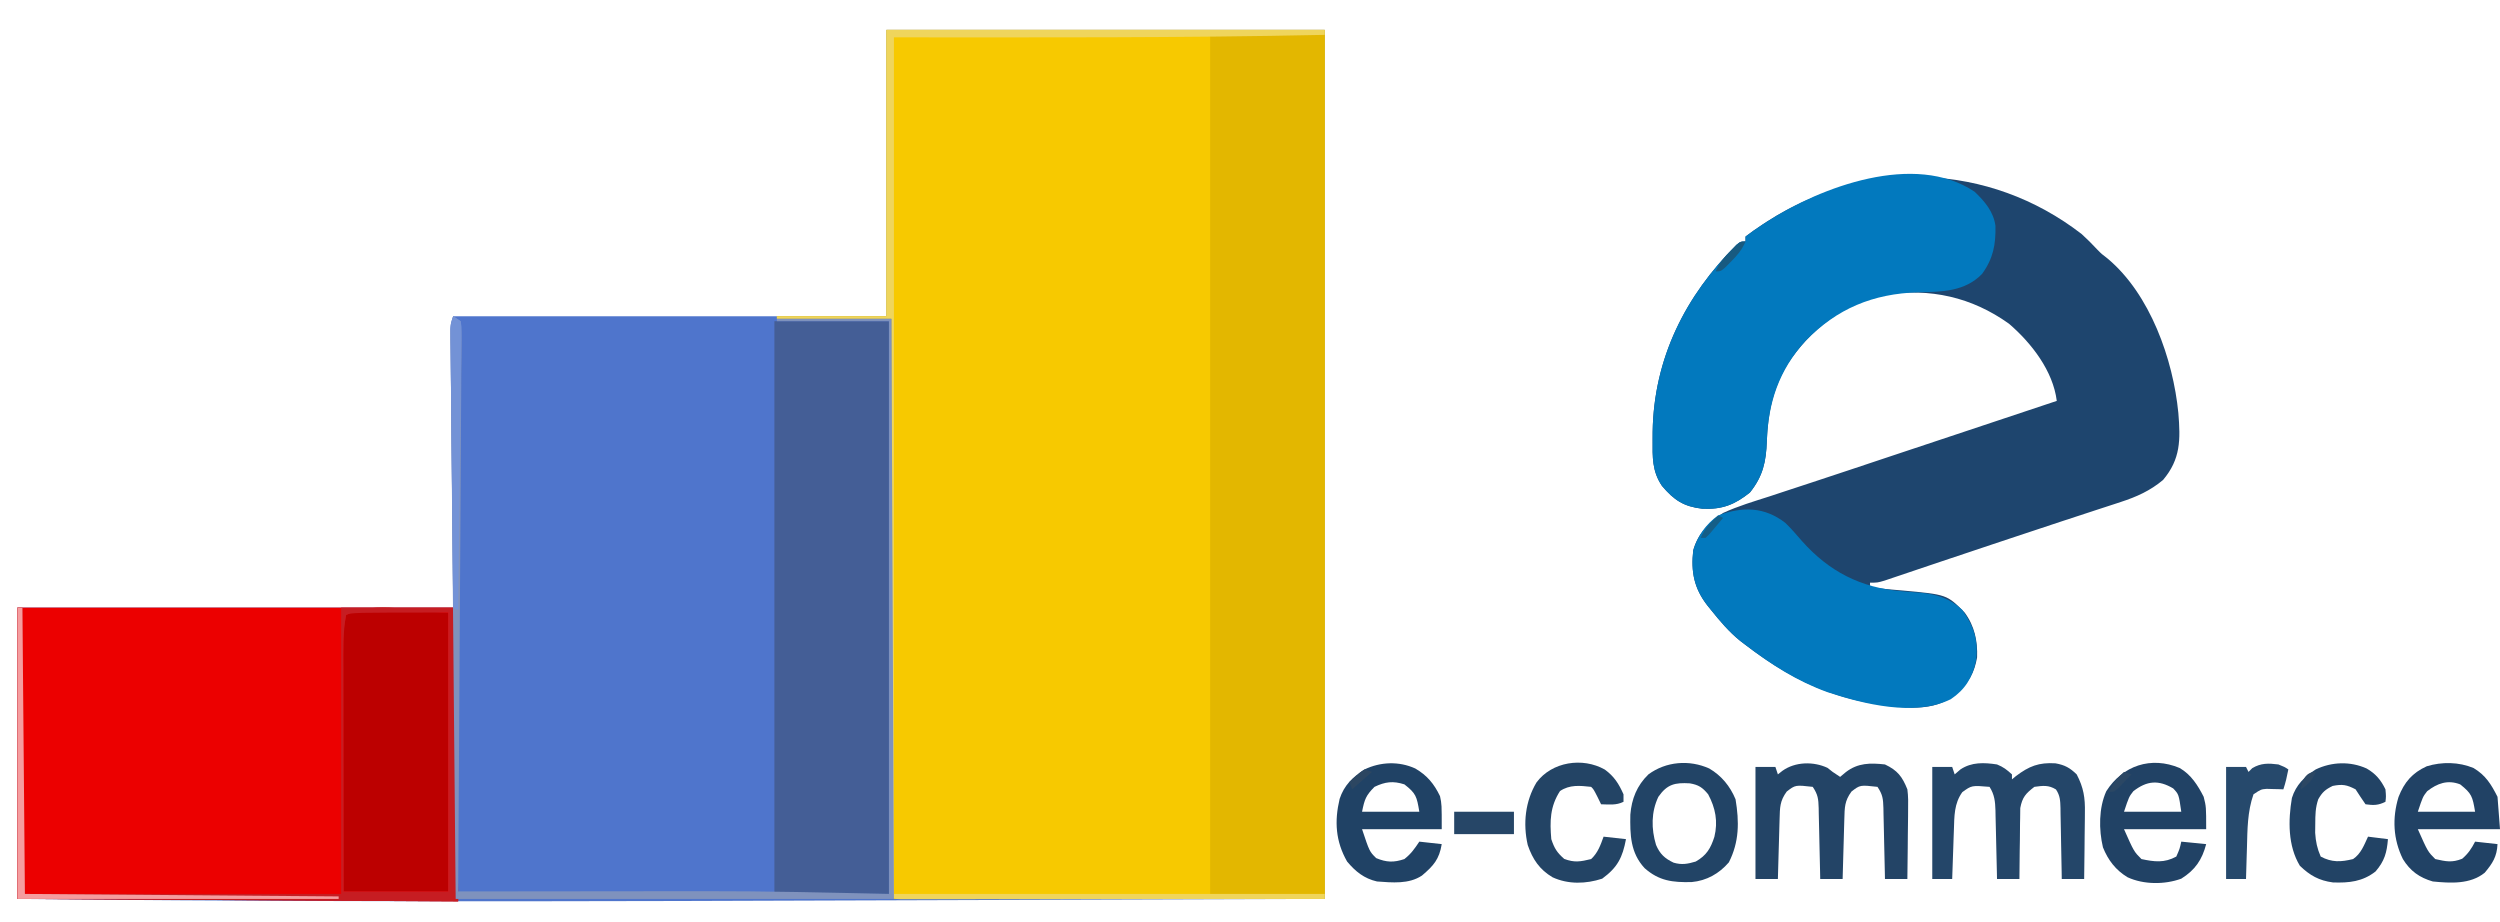
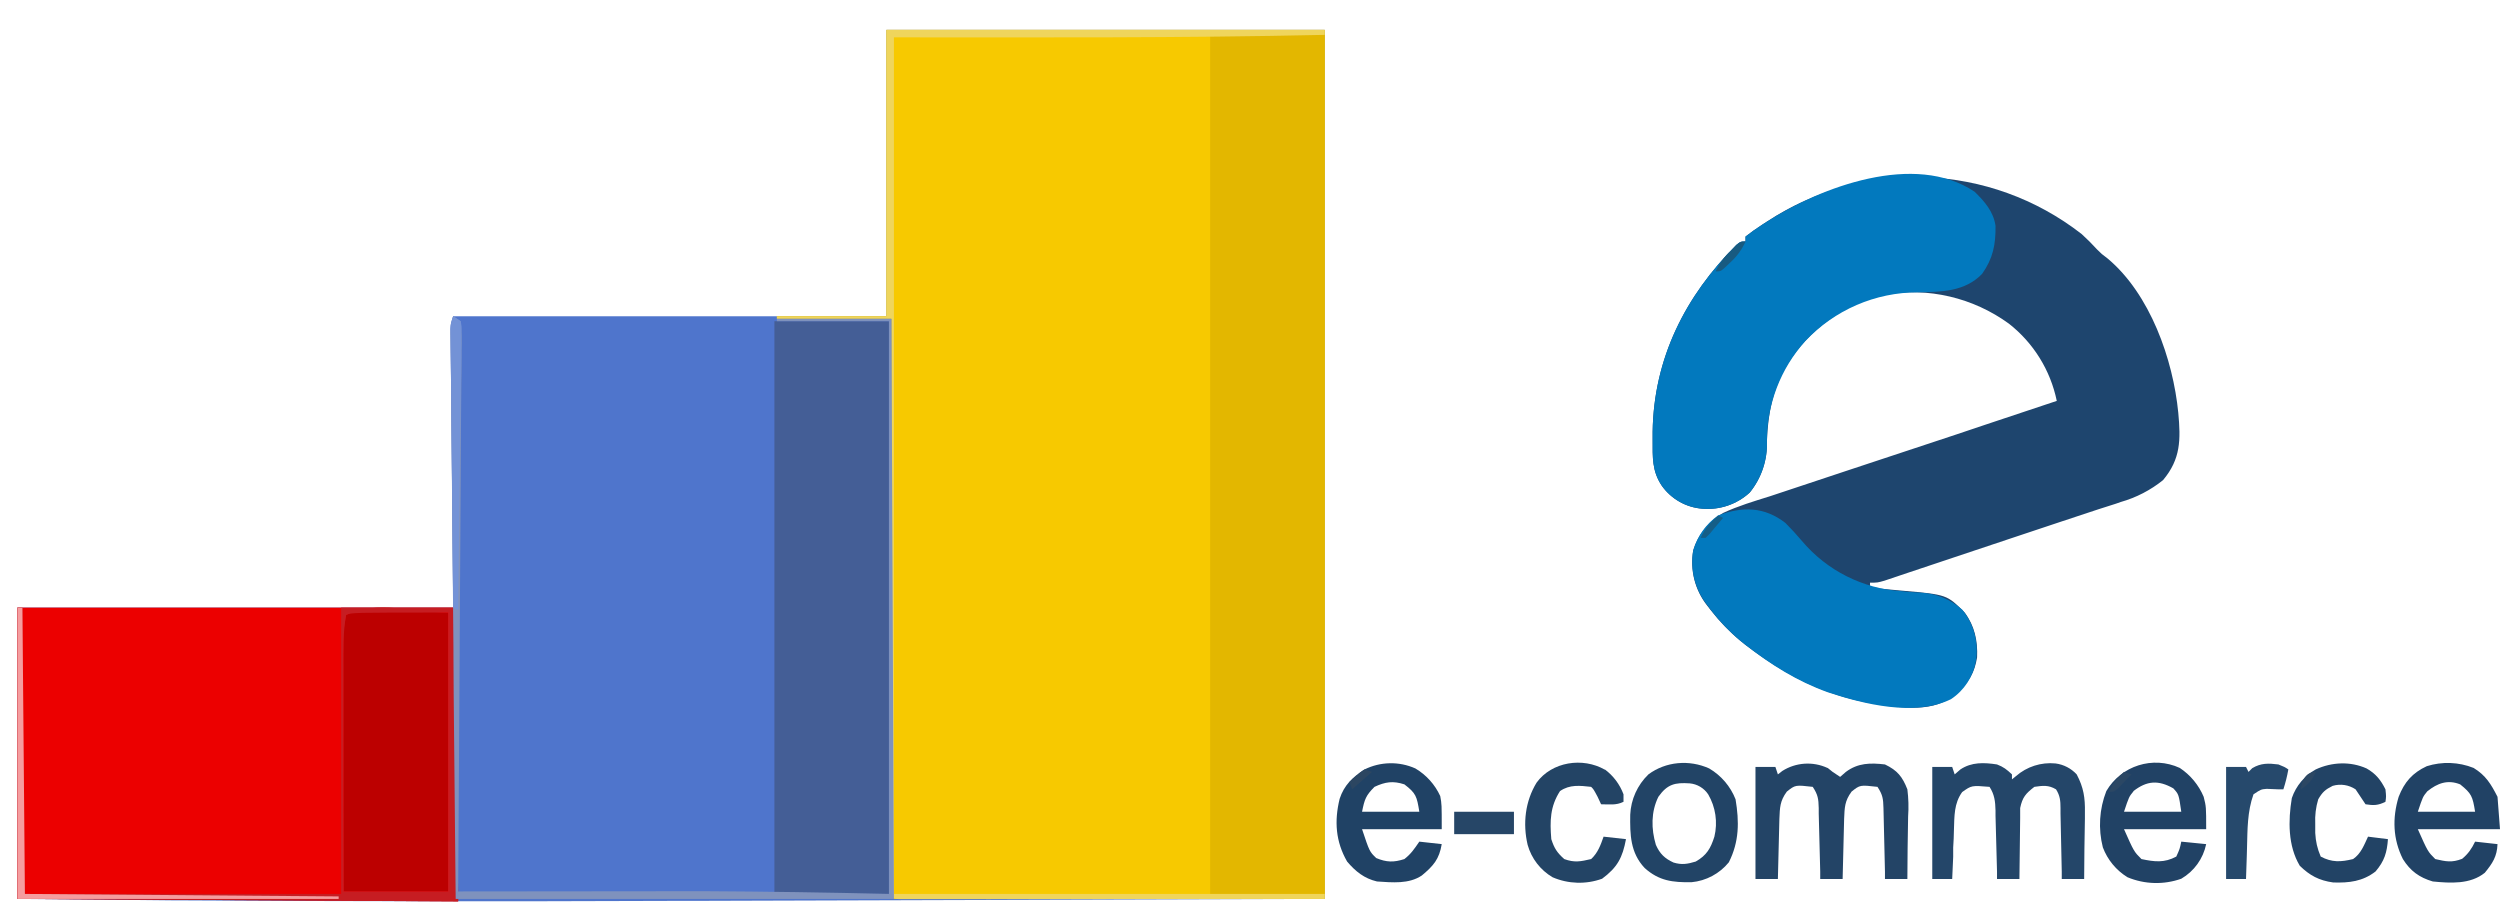
- <svg xmlns="http://www.w3.org/2000/svg" version="1.1" width="1004" height="370" viewBox="0 0 1004 370">
-   <path d="M0 0 C58.08 0 116.16 0 176 0 C176 115.17 176 230.34 176 349 C-33.922 349.72 -33.922 349.72 -78.993 349.83 C-81.761 349.837 -84.528 349.844 -87.296 349.851 C-152.657 350.013 -218.014 350.032 -283.375 349.562 C-283.823 349.559 -283.823 349.559 -286.093 349.543 C-292.237 349.499 -298.38 349.454 -304.524 349.406 C-305.283 349.401 -306.043 349.395 -306.825 349.389 C-320.884 349.28 -334.942 349.137 -349 349 C-349 310.39 -349 271.78 -349 232 C-291.25 232 -233.5 232 -174 232 C-174.562 175.188 -174.562 175.188 -174.748 157.235 C-174.816 150.012 -174.816 150.012 -174.847 146.633 C-174.869 144.268 -174.893 141.904 -174.919 139.539 C-174.958 135.961 -174.991 132.383 -175.022 128.805 C-175.035 127.748 -175.048 126.691 -175.061 125.602 C-175.068 124.64 -175.075 123.679 -175.082 122.689 C-175.086 122.27 -175.086 122.27 -175.107 120.15 C-175 118 -175 118 -174 115 C-116.58 115 -59.16 115 0 115 C0 77.05 0 39.1 0 0 Z " fill="#4F75CC" transform="translate(356,12)" />
-   <path d="M0 0 C58.08 0 116.16 0 176 0 C176 115.17 176 230.34 176 349 C118.91 349 61.82 349 3 349 C1.104 347.104 1.877 344.322 1.871 341.799 C1.874 340.899 1.877 339.999 1.88 339.072 C1.879 338.124 1.878 337.176 1.877 336.199 C1.875 332.996 1.881 329.793 1.886 326.59 C1.887 324.304 1.887 322.018 1.886 319.732 C1.886 313.505 1.892 307.278 1.899 301.051 C1.905 294.551 1.905 288.052 1.907 281.552 C1.909 270.636 1.916 259.72 1.925 248.803 C1.934 237.558 1.941 226.312 1.945 215.066 C1.945 214.373 1.946 213.681 1.946 212.967 C1.947 209.492 1.948 206.017 1.95 202.542 C1.96 173.695 1.978 144.847 2 116 C-13.18 116 -28.36 116 -44 116 C-44 115.67 -44 115.34 -44 115 C-29.48 115 -14.96 115 0 115 C0 77.05 0 39.1 0 0 Z " fill="#F7C900" transform="translate(356,12)" />
-   <path d="M0 0 C2.173 1.987 4.223 4.012 6.219 6.176 C8 8 8 8 10.391 9.82 C27.508 24.119 36.717 50.288 38.826 71.866 C39.705 82.634 39.769 90.329 32.688 98.75 C27.508 103.086 22.089 105.511 15.707 107.594 C15.016 107.822 14.325 108.05 13.614 108.284 C11.349 109.03 9.081 109.765 6.812 110.5 C5.206 111.027 3.599 111.555 1.993 112.084 C-1.344 113.181 -4.681 114.275 -8.02 115.367 C-15.009 117.655 -21.984 119.987 -28.96 122.318 C-31.183 123.061 -33.407 123.802 -35.631 124.542 C-42.466 126.817 -49.297 129.097 -56.122 131.4 C-59.2 132.438 -62.278 133.473 -65.357 134.507 C-66.816 134.999 -68.274 135.492 -69.732 135.986 C-71.738 136.667 -73.746 137.342 -75.754 138.016 C-76.892 138.4 -78.029 138.785 -79.201 139.181 C-82 140 -82 140 -85 140 C-85 140.66 -85 141.32 -85 142 C-84.705 142.025 -84.705 142.025 -83.215 142.152 C-80.497 142.387 -77.78 142.631 -75.062 142.875 C-74.136 142.954 -73.21 143.032 -72.256 143.113 C-54.102 144.769 -54.102 144.769 -47 152 C-43.045 157.326 -41.746 163.434 -42 170 C-43.091 176.084 -45.191 179.993 -50 184 C-50.382 184.338 -50.382 184.338 -52.312 186.051 C-61.137 192.451 -74.526 189.938 -84.687 188.396 C-103.9 185.107 -119.683 176.731 -135 165 C-135.688 164.481 -136.377 163.961 -137.086 163.426 C-141.617 159.755 -145.245 155.472 -148.875 150.938 C-149.113 150.643 -149.113 150.643 -150.32 149.15 C-155.671 142.271 -156.958 135.621 -156 127 C-154.169 120.347 -149.694 115.678 -144 112 C-137.973 109.219 -131.558 107.34 -125.25 105.312 C-123.408 104.704 -121.567 104.095 -119.726 103.483 C-115.968 102.237 -112.207 101.002 -108.442 99.777 C-103.473 98.158 -98.513 96.51 -93.559 94.848 C-87.669 92.873 -81.778 90.905 -75.883 88.949 C-67.382 86.128 -58.885 83.297 -50.388 80.463 C-46.64 79.213 -42.892 77.964 -39.145 76.715 C-37.746 76.249 -36.347 75.782 -34.948 75.316 C-26.632 72.544 -18.316 69.772 -10 67 C-11.503 54.939 -20.137 43.799 -29.172 36.023 C-44.224 25.254 -60.802 21.661 -79.11 24.305 C-95.298 27.688 -108.989 38.402 -118 52 C-123.976 61.868 -126.036 71.796 -126.438 83.188 C-126.745 91.456 -127.987 97.234 -133.25 103.812 C-139.394 108.7 -144.379 110.671 -152.328 110.309 C-159.809 109.445 -163.709 106.88 -168.555 101.133 C-172.559 95.223 -172.349 89.587 -172.312 82.688 C-172.308 81.614 -172.303 80.54 -172.298 79.434 C-171.867 49.984 -159.185 24.756 -138.559 4.258 C-137 3 -137 3 -135 3 C-135 2.34 -135 1.68 -135 1 C-132.825 -0.666 -130.663 -2.19 -128.375 -3.688 C-127.694 -4.134 -127.013 -4.58 -126.312 -5.04 C-86.888 -30.438 -37.233 -28.802 0 0 Z " fill="#1E456E" transform="translate(836,94)" />
-   <path d="M0 0 C58.08 0 116.16 0 176 0 C176.33 38.94 176.66 77.88 177 118 C147.795 117.835 147.795 117.835 0 117 C0 78.39 0 39.78 0 0 Z " fill="#EC0000" transform="translate(7,244)" />
-   <path d="M0 0 C15.18 0 30.36 0 46 0 C46 113.85 46 227.7 46 345 C30.82 345 15.64 345 0 345 C0 231.15 0 117.3 0 0 Z " fill="#E3B700" transform="translate(486,14)" />
-   <path d="M0 0 C15.18 0 30.36 0 46 0 C46 75.9 46 151.8 46 230 C30.82 230 15.64 230 0 230 C0 154.1 0 78.2 0 0 Z " fill="#445E96" transform="translate(311,129)" />
-   <path d="M0 0 C4.064 3.857 7.58 7.988 8.371 13.664 C8.54 21.188 7.481 26.833 3 33 C-3.955 40.174 -13.302 40.215 -22.688 40.375 C-40.792 40.971 -55.213 46.842 -68 60 C-78.553 71.726 -82.888 84.601 -83.438 100.188 C-83.745 108.456 -84.987 114.234 -90.25 120.812 C-96.394 125.7 -101.379 127.671 -109.328 127.309 C-116.809 126.445 -120.709 123.88 -125.555 118.133 C-129.559 112.223 -129.349 106.587 -129.312 99.688 C-129.308 98.614 -129.303 97.54 -129.298 96.434 C-128.867 66.984 -116.185 41.756 -95.559 21.258 C-94 20 -94 20 -92 20 C-92 19.34 -92 18.68 -92 18 C-89.825 16.334 -87.663 14.81 -85.375 13.312 C-84.694 12.866 -84.013 12.42 -83.312 11.96 C-61.692 -1.968 -24.027 -16.134 0 0 Z " fill="#0279BE" transform="translate(793,77)" />
-   <path d="M0 0 C2.384 2.311 4.529 4.793 6.688 7.312 C17.628 19.571 30.173 25.984 46.594 27.43 C47.42 27.504 48.246 27.579 49.097 27.656 C50.746 27.799 52.396 27.927 54.047 28.039 C60.626 28.604 66.127 30.31 71.023 34.895 C75.765 41.624 77.642 47.256 76.527 55.512 C75.112 62.189 72.142 66.975 66.43 70.805 C51.989 77.909 31.503 72.774 17 68 C4.697 63.598 -5.669 56.912 -16 49 C-16.688 48.481 -17.377 47.961 -18.086 47.426 C-22.617 43.755 -26.245 39.472 -29.875 34.938 C-30.352 34.348 -30.829 33.758 -31.32 33.15 C-36.663 26.282 -37.98 19.611 -37 11 C-35.298 5.364 -31.824 0.403 -27 -3 C-17.195 -6.656 -8.354 -6.478 0 0 Z " fill="#0279BE" transform="translate(717,210)" />
-   <path d="M0 0 C0 36.96 0 73.92 0 112 C-13.86 112 -27.72 112 -42 112 C-42.023 99.152 -42.041 86.303 -42.052 73.455 C-42.057 67.488 -42.064 61.521 -42.075 55.554 C-42.086 49.79 -42.092 44.026 -42.095 38.262 C-42.097 36.069 -42.1 33.876 -42.106 31.683 C-42.113 28.598 -42.114 25.513 -42.114 22.428 C-42.115 21.981 -42.115 21.981 -42.124 19.715 C-42.104 6.752 -42.104 6.752 -41 1 C-28.773 -5.114 -13.671 0 0 0 Z " fill="#BC0000" transform="translate(180,246)" />
-   <path d="M0 0 C0.34 0.268 0.34 0.268 2.062 1.625 C2.558 1.955 2.558 1.955 5.062 3.625 C5.826 2.986 6.589 2.346 7.375 1.688 C12.212 -2.024 17.175 -2.026 23.062 -1.375 C28.116 1.014 30.007 3.509 32.062 8.625 C32.442 11.456 32.414 14.234 32.355 17.086 C32.351 17.877 32.347 18.667 32.343 19.482 C32.326 21.988 32.288 24.494 32.25 27 C32.235 28.707 32.221 30.414 32.209 32.121 C32.176 36.289 32.124 40.457 32.062 44.625 C29.093 44.625 26.122 44.625 23.062 44.625 C23.053 44.118 23.053 44.118 23.002 41.552 C22.926 37.789 22.838 34.026 22.745 30.263 C22.707 28.635 22.672 27.006 22.641 25.378 C22.595 23.037 22.537 20.696 22.477 18.355 C22.465 17.627 22.453 16.899 22.442 16.149 C22.334 12.455 22.164 10.777 20.062 7.625 C13.086 6.837 13.086 6.837 9.625 9.5 C6.828 13.304 6.88 15.886 6.746 20.602 C6.725 21.287 6.705 21.972 6.683 22.678 C6.618 24.869 6.559 27.059 6.5 29.25 C6.457 30.734 6.413 32.219 6.369 33.703 C6.262 37.344 6.161 40.984 6.062 44.625 C3.092 44.625 0.122 44.625 -2.938 44.625 C-2.957 43.611 -2.977 42.596 -2.998 41.552 C-3.074 37.789 -3.162 34.026 -3.255 30.263 C-3.293 28.635 -3.328 27.006 -3.359 25.378 C-3.405 23.037 -3.463 20.696 -3.523 18.355 C-3.535 17.627 -3.547 16.899 -3.558 16.149 C-3.666 12.455 -3.836 10.777 -5.938 7.625 C-12.914 6.837 -12.914 6.837 -16.375 9.5 C-19.172 13.304 -19.12 15.886 -19.254 20.602 C-19.275 21.287 -19.295 21.972 -19.317 22.678 C-19.382 24.869 -19.441 27.059 -19.5 29.25 C-19.543 30.734 -19.587 32.219 -19.631 33.703 C-19.738 37.344 -19.839 40.984 -19.938 44.625 C-22.907 44.625 -25.878 44.625 -28.938 44.625 C-28.938 29.775 -28.938 14.925 -28.938 -0.375 C-26.297 -0.375 -23.657 -0.375 -20.938 -0.375 C-20.608 0.615 -20.277 1.605 -19.938 2.625 C-19.339 2.151 -18.741 1.676 -18.125 1.188 C-12.966 -2.498 -5.652 -2.645 0 0 Z " fill="#234466" transform="translate(733.9375,308.375)" />
-   <path d="M0 0 C58.08 0 116.16 0 176 0 C176 0.66 176 1.32 176 2 C118.346 3.253 60.668 3 3 3 C3 116.52 3 230.04 3 347 C60.09 347 117.18 347 176 347 C176 347.66 176 348.32 176 349 C153.461 349.023 130.922 349.041 108.383 349.052 C97.918 349.057 87.454 349.064 76.989 349.075 C67.872 349.085 58.754 349.092 49.637 349.094 C44.806 349.095 39.975 349.098 35.145 349.106 C30.603 349.112 26.062 349.115 21.521 349.113 C19.849 349.113 18.177 349.115 16.505 349.119 C14.233 349.124 11.96 349.123 9.688 349.12 C8.413 349.121 7.138 349.122 5.825 349.123 C3 349 3 349 2 348 C1.902 345.016 1.87 342.056 1.88 339.072 C1.879 338.124 1.878 337.176 1.877 336.199 C1.875 332.996 1.881 329.793 1.886 326.59 C1.887 324.304 1.887 322.018 1.886 319.732 C1.886 313.505 1.892 307.278 1.899 301.051 C1.905 294.551 1.905 288.052 1.907 281.552 C1.909 270.636 1.916 259.72 1.925 248.803 C1.934 237.558 1.941 226.312 1.945 215.066 C1.945 214.373 1.946 213.681 1.946 212.967 C1.947 209.492 1.948 206.017 1.95 202.542 C1.96 173.695 1.978 144.847 2 116 C-13.18 116 -28.36 116 -44 116 C-44 115.67 -44 115.34 -44 115 C-29.48 115 -14.96 115 0 115 C0 77.05 0 39.1 0 0 Z " fill="#EFD55C" transform="translate(356,12)" />
-   <path d="M0 0 C2.588 1.059 3.902 2.072 6 4 C6 4.66 6 5.32 6 6 C6.522 5.567 7.044 5.134 7.582 4.688 C12.88 0.68 16.802 -0.87 23.48 -0.449 C27.215 0.217 29.286 1.354 32 4 C34.775 9.304 35.419 13.412 35.293 19.34 C35.289 20.107 35.284 20.874 35.28 21.664 C35.263 24.089 35.226 26.513 35.188 28.938 C35.172 30.592 35.159 32.246 35.146 33.9 C35.114 37.934 35.062 41.967 35 46 C32.03 46 29.06 46 26 46 C25.985 44.986 25.971 43.971 25.956 42.927 C25.898 39.163 25.821 35.401 25.738 31.638 C25.704 30.01 25.676 28.381 25.654 26.753 C25.62 24.411 25.568 22.071 25.512 19.73 C25.505 19.002 25.499 18.274 25.492 17.524 C25.408 14.607 25.341 12.503 23.679 10.048 C20.714 8.197 18.382 8.534 15 9 C11.534 11.666 10.158 13.163 9.341 17.505 C9.333 18.162 9.333 18.162 9.293 21.488 C9.278 22.191 9.263 22.895 9.247 23.619 C9.204 25.851 9.195 28.081 9.188 30.312 C9.164 31.831 9.139 33.35 9.111 34.869 C9.049 38.579 9.016 42.289 9 46 C6.03 46 3.06 46 0 46 C-0.02 45.021 -0.04 44.043 -0.06 43.034 C-0.136 39.396 -0.225 35.758 -0.317 32.121 C-0.356 30.547 -0.39 28.974 -0.422 27.401 C-0.468 25.137 -0.526 22.873 -0.586 20.609 C-0.597 19.908 -0.609 19.207 -0.621 18.485 C-0.73 14.847 -1.018 12.101 -3 9 C-10.161 8.393 -10.161 8.393 -13.938 11.125 C-17.251 15.744 -17.124 20.718 -17.316 26.273 C-17.358 27.427 -17.4 28.581 -17.443 29.77 C-17.483 30.959 -17.522 32.149 -17.562 33.375 C-17.606 34.588 -17.649 35.801 -17.693 37.051 C-17.799 40.034 -17.901 43.017 -18 46 C-20.64 46 -23.28 46 -26 46 C-26 31.15 -26 16.3 -26 1 C-23.36 1 -20.72 1 -18 1 C-17.67 1.99 -17.34 2.98 -17 4 C-16.237 3.34 -15.474 2.68 -14.688 2 C-10.171 -1.004 -5.215 -0.788 0 0 Z " fill="#244669" transform="translate(802,307)" />
-   <path d="M0 0 C0.66 0 1.32 0 2 0 C2 37.95 2 75.9 2 115 C44.24 115 86.48 115 130 115 C130 77.05 130 39.1 130 0 C145.18 0 160.36 0 176 0 C176.33 38.94 176.66 77.88 177 118 C147.795 117.835 147.795 117.835 0 117 C0 78.39 0 39.78 0 0 Z M132 3 C130.66 9.984 130.858 17.339 130.886 24.428 C130.886 25.405 130.886 26.382 130.886 27.389 C130.887 30.576 130.894 33.762 130.902 36.949 C130.904 39.176 130.906 41.402 130.907 43.628 C130.91 49.456 130.92 55.284 130.931 61.112 C130.942 67.071 130.946 73.031 130.951 78.99 C130.962 90.66 130.979 102.33 131 114 C144.86 114 158.72 114 173 114 C173 77.04 173 40.08 173 2 C134 2 134 2 132 3 Z " fill="#C61D22" transform="translate(7,244)" />
-   <path d="M0 0 C4.567 2.66 7.268 6.93 9.625 11.562 C10.625 15.562 10.625 15.562 10.625 24.562 C-0.265 24.562 -11.155 24.562 -22.375 24.562 C-18.375 33.562 -18.375 33.562 -15.375 36.562 C-10.205 37.664 -6.178 38.193 -1.375 35.562 C0 32.438 0 32.438 0.625 29.562 C3.925 29.892 7.225 30.223 10.625 30.562 C8.975 36.862 6.186 40.962 0.625 44.438 C-6.044 46.875 -14.481 46.85 -20.938 43.875 C-25.682 41.024 -28.78 36.994 -30.836 31.844 C-32.513 24.748 -32.543 16.04 -29.488 9.309 C-22.929 -0.978 -11.536 -4.868 0 0 Z M-18.625 9.312 C-20.375 11.562 -20.375 11.562 -22.375 17.562 C-14.785 17.562 -7.195 17.562 0.625 17.562 C-0.375 10.562 -0.375 10.562 -2.625 8.188 C-8.496 4.718 -13.151 5.055 -18.625 9.312 Z " fill="#214265" transform="translate(875.375,308.4375)" />
-   <path d="M0 0 C4.878 2.933 7.06 6.495 9.625 11.562 C9.79 13.707 9.79 13.707 10.625 24.562 C-0.265 24.562 -11.155 24.562 -22.375 24.562 C-18.375 33.562 -18.375 33.562 -15.375 36.562 C-11.068 37.535 -8.659 38.076 -4.562 36.438 C-2.151 34.37 -0.82 32.376 0.625 29.562 C3.595 29.892 6.565 30.223 9.625 30.562 C9.377 35.645 7.629 38.288 4.488 42.047 C-1.32 46.771 -9.318 46.26 -16.375 45.562 C-21.73 44.002 -25.433 41.358 -28.375 36.562 C-32.29 28.592 -32.711 20.151 -30.125 11.625 C-27.791 5.665 -24.618 1.961 -18.781 -0.707 C-12.681 -2.559 -5.914 -2.458 0 0 Z M-18.625 9.312 C-20.375 11.562 -20.375 11.562 -22.375 17.562 C-14.785 17.562 -7.195 17.562 0.625 17.562 C-0.404 11.387 -0.737 10.252 -5.375 6.562 C-10.373 4.64 -14.5 6.104 -18.625 9.312 Z " fill="#214265" transform="translate(993.375,308.4375)" />
-   <path d="M0 0 C4.726 2.75 7.568 6.161 9.938 11.125 C10.625 14.375 10.625 14.375 10.625 24.375 C0.065 24.375 -10.495 24.375 -21.375 24.375 C-18.375 33.375 -18.375 33.375 -15.688 36 C-11.536 37.723 -8.627 37.81 -4.375 36.375 C-1.676 34.244 -0.289 32.246 1.625 29.375 C4.595 29.705 7.565 30.035 10.625 30.375 C9.634 36.444 7.344 39.05 2.695 42.992 C-2.58 46.516 -9.276 45.815 -15.375 45.375 C-20.522 44.195 -24.013 41.39 -27.375 37.375 C-32 29.282 -32.527 21.222 -30.375 12.188 C-28.566 6.718 -25.155 3.457 -20.375 0.375 C-13.952 -2.707 -6.537 -2.977 0 0 Z M-16.375 7.375 C-19.839 10.839 -20.379 12.396 -21.375 17.375 C-13.785 17.375 -6.195 17.375 1.625 17.375 C0.597 11.206 0.31 10.019 -4.375 6.375 C-8.936 4.92 -12.072 5.317 -16.375 7.375 Z " fill="#204265" transform="translate(568.375,308.625)" />
-   <path d="M0 0 C0.495 0.33 0.495 0.33 3 2 C3.282 5.046 3.366 7.887 3.323 10.934 C3.321 11.871 3.32 12.808 3.318 13.773 C3.309 16.932 3.279 20.09 3.249 23.249 C3.238 25.505 3.229 27.761 3.221 30.018 C3.195 36.16 3.15 42.302 3.102 48.445 C3.055 54.857 3.026 61.27 2.994 67.683 C2.939 78.452 2.873 89.221 2.799 99.99 C2.723 111.084 2.653 122.177 2.592 133.271 C2.588 133.954 2.584 134.638 2.581 135.342 C2.562 138.771 2.543 142.199 2.524 145.628 C2.369 174.086 2.191 202.543 2 231 C2.306 231 2.306 231 3.855 230.997 C19.001 230.975 34.147 230.958 49.293 230.948 C56.618 230.943 63.944 230.936 71.27 230.925 C77.681 230.914 84.093 230.908 90.505 230.906 C93.875 230.905 97.246 230.901 100.617 230.894 C125.431 230.845 150.177 231.46 175 232 C175 156.1 175 80.2 175 2 C160.15 2 145.3 2 130 2 C130 1.67 130 1.34 130 1 C145.18 1 160.36 1 176 1 C176.33 77.89 176.66 154.78 177 234 C118.92 234 60.84 234 1 234 C0.458 176.192 0.458 176.192 0.24 152.033 C0.19 146.512 0.141 140.992 0.091 135.471 C0.084 134.779 0.078 134.087 0.072 133.374 C-0.03 122.194 -0.135 111.014 -0.241 99.834 C-0.35 88.366 -0.455 76.897 -0.556 65.429 C-0.613 58.985 -0.672 52.541 -0.735 46.097 C-0.795 40.038 -0.849 33.978 -0.9 27.918 C-0.92 25.689 -0.941 23.46 -0.964 21.231 C-0.996 18.198 -1.021 15.164 -1.044 12.13 C-1.055 11.24 -1.066 10.35 -1.077 9.433 C-1.098 6.031 -1.084 3.252 0 0 Z " fill="#7F92BD" transform="translate(182,127)" />
-   <path d="M0 0 C4.922 2.886 8.371 7.102 10.562 12.375 C12.063 21.413 12.065 29.463 7.875 37.688 C3.987 42.206 -1.042 45.068 -7.074 45.613 C-14.671 45.798 -20.168 45.164 -25.965 40.02 C-31.709 33.809 -31.83 26.563 -31.691 18.535 C-31.182 12.2 -29.058 6.871 -24.438 2.375 C-17.381 -2.836 -8.003 -3.601 0 0 Z M-20.438 11.375 C-23.357 17.492 -23.314 24.261 -21.375 30.688 C-19.828 34.318 -17.886 36.131 -14.336 37.816 C-11.04 38.786 -8.688 38.338 -5.438 37.375 C-1.079 34.899 0.563 32.071 2.059 27.449 C3.558 21.278 2.503 15.886 -0.438 10.375 C-2.724 7.604 -4.268 6.577 -7.809 5.965 C-13.729 5.622 -16.881 6.263 -20.438 11.375 Z " fill="#224466" transform="translate(686.4375,308.625)" />
-   <path d="M0 0 C3.653 2.123 5.687 4.545 7.562 8.375 C7.812 11.25 7.812 11.25 7.562 13.375 C4.652 14.83 2.782 14.826 -0.438 14.375 C-1.81 12.402 -3.142 10.4 -4.438 8.375 C-7.967 6.534 -9.714 6.233 -13.625 7 C-16.629 8.469 -17.787 9.509 -19.438 12.375 C-20.584 15.816 -20.606 18.562 -20.625 22.188 C-20.632 22.789 -20.632 22.789 -20.668 25.832 C-20.436 29.402 -19.87 32.103 -18.438 35.375 C-13.952 37.774 -10.309 37.57 -5.438 36.375 C-2.253 34.214 -1.033 30.795 0.562 27.375 C3.203 27.705 5.843 28.035 8.562 28.375 C8.127 33.814 7.163 37.22 3.562 41.375 C-1.651 45.433 -7.063 45.999 -13.531 45.762 C-19.101 45.021 -22.824 42.946 -26.812 39.062 C-31.659 31.046 -31.534 20.853 -30.008 11.836 C-28.372 6.604 -24.938 3.259 -20.438 0.375 C-13.971 -2.705 -6.584 -2.959 0 0 Z " fill="#224365" transform="translate(950.4375,308.625)" />
-   <path d="M0 0 C3.77 2.757 5.614 5.693 7.5 9.938 C7.5 10.928 7.5 11.918 7.5 12.938 C4.543 14.416 1.758 13.998 -1.5 13.938 C-1.974 12.968 -2.449 11.999 -2.938 11 C-4.5 7.938 -4.5 7.938 -5.5 6.938 C-10.045 6.433 -14.13 6.013 -18 8.625 C-22.023 14.828 -22.126 20.722 -21.5 27.938 C-20.258 31.663 -19.219 33.301 -16.312 35.875 C-12.183 37.435 -9.804 36.979 -5.5 35.938 C-2.798 33.416 -1.744 30.383 -0.5 26.938 C2.47 27.267 5.44 27.598 8.5 27.938 C7.104 35.299 5.143 39.272 -1.062 43.812 C-7.584 45.947 -14.68 46.162 -21 43.25 C-26.206 40.157 -28.992 36.04 -30.961 30.305 C-32.919 21.708 -31.98 12.751 -27.434 5.156 C-21.254 -3.165 -8.921 -5.052 0 0 Z " fill="#234465" transform="translate(644.5,309.0625)" />
-   <path d="M0 0 C2.5 1 2.5 1 4 2 C3.477 4.763 2.891 7.326 2 10 C1.693 9.988 1.693 9.988 0.137 9.93 C-0.672 9.912 -1.48 9.894 -2.312 9.875 C-2.713 9.863 -2.713 9.863 -4.738 9.805 C-7 10 -7 10 -10 12 C-12.452 19.006 -12.431 26.138 -12.625 33.5 C-12.644 34.102 -12.644 34.102 -12.742 37.148 C-12.836 40.099 -12.922 43.049 -13 46 C-15.64 46 -18.28 46 -21 46 C-21 31.15 -21 16.3 -21 1 C-18.36 1 -15.72 1 -13 1 C-12.67 1.66 -12.34 2.32 -12 3 C-11.505 2.505 -11.01 2.01 -10.5 1.5 C-7 -0.6 -3.992 -0.499 0 0 Z " fill="#26496C" transform="translate(915,307)" />
-   <path d="M0 0 C0.66 0 1.32 0 2 0 C2.33 37.95 2.66 75.9 3 115 C23.79 115.165 23.79 115.165 129 116 C129 116.33 129 116.66 129 117 C86.43 117 43.86 117 0 117 C0 78.39 0 39.78 0 0 Z " fill="#F59D9F" transform="translate(7,244)" />
-   <path d="M0 0 C0.495 0.33 0.495 0.33 3 2 C3.354 4.058 3.354 4.058 3.323 6.644 C3.319 7.623 3.314 8.602 3.31 9.61 C3.29 10.688 3.27 11.765 3.249 12.875 C3.239 14.007 3.23 15.139 3.221 16.305 C3.186 20.06 3.13 23.815 3.074 27.57 C3.046 30.168 3.02 32.766 2.994 35.364 C2.931 41.512 2.854 47.66 2.771 53.808 C2.677 60.807 2.6 67.806 2.524 74.805 C2.369 89.203 2.191 103.602 2 118 C1.34 117.67 0.68 117.34 0 117 C-0.154 102.188 -0.302 87.376 -0.443 72.564 C-0.509 65.687 -0.576 58.81 -0.648 51.932 C-0.718 45.299 -0.782 38.666 -0.843 32.033 C-0.867 29.499 -0.893 26.964 -0.921 24.43 C-0.959 20.888 -0.991 17.347 -1.022 13.805 C-1.035 12.75 -1.048 11.695 -1.061 10.608 C-1.068 9.645 -1.075 8.681 -1.082 7.689 C-1.091 6.851 -1.099 6.013 -1.107 5.15 C-1 3 -1 3 0 0 Z " fill="#7392D6" transform="translate(182,127)" />
-   <path d="M0 0 C7.92 0 15.84 0 24 0 C24 2.97 24 5.94 24 9 C16.08 9 8.16 9 0 9 C0 6.03 0 3.06 0 0 Z " fill="#264667" transform="translate(584,326)" />
-   <path d="M0 0 C-1.47 3.399 -3.38 5.65 -6 8.25 C-6.701 8.956 -7.402 9.663 -8.125 10.391 C-10 12 -10 12 -12 12 C-10.53 8.601 -8.62 6.35 -6 3.75 C-5.299 3.044 -4.598 2.337 -3.875 1.609 C-2 0 -2 0 0 0 Z " fill="#185A80" transform="translate(701,97)" />
-   <path d="M0 0 C0.66 0.33 1.32 0.66 2 1 C0.882 2.339 -0.245 3.671 -1.375 5 C-2.001 5.742 -2.628 6.485 -3.273 7.25 C-3.558 7.539 -3.558 7.539 -5 9 C-5.66 9 -6.32 9 -7 9 C-5.445 5.183 -2.964 2.808 0 0 Z " fill="#155E87" transform="translate(690,207)" />
-   <path d="M0 0 C0.99 0.33 1.98 0.66 3 1 C1.881 2.173 0.755 3.338 -0.375 4.5 C-1.001 5.15 -1.628 5.799 -2.273 6.469 C-4 8 -4 8 -6 8 C-4.557 4.634 -2.667 2.49 0 0 Z " fill="#2B4764" transform="translate(853,310)" />
-   <path d="M0 0 C0.99 0.33 1.98 0.66 3 1 C1.68 2.155 1.68 2.155 -5 8 C-5.33 7.01 -5.66 6.02 -6 5 C-1.605 0.996 -1.605 0.996 0 0 Z " fill="#2C4661" transform="translate(548,309)" />
-   <path d="M0 0 C-1.393 3.367 -2.979 4.986 -6 7 C-5.372 3.355 -4.146 0 0 0 Z " fill="#2C4763" transform="translate(930,310)" />
+ <svg xmlns="http://www.w3.org/2000/svg" width="1004" height="370" viewBox="0 0 1004 370">
+   <path fill="#4f75cc" d="M356 12h176v349l-255 .8h-8.3q-98 .4-196-.2h-2.8l-18.4-.2h-2.3L7 361V244h175l-.7-74.8-.1-10.6-.3-24v-2.5c.1-2.1.1-2.1 1.1-5.1h174z" />
+   <path fill="#f7c900" d="M356 12h176v349H359c-1.9-1.9-1.1-4.7-1.1-7.2v-60.2L358 128h-46v-1h44z" />
+   <path fill="#1e456e" d="M836 94q3.3 3 6.2 6.2c1.8 1.8 1.8 1.8 4.2 3.6 17.1 14.3 26.3 40.5 28.4 62 1 10.8 1 18.5-6.1 27a48 48 0 0 1-17 8.8l-2 .7-6.9 2.2-14.8 4.9-21 7-40.7 13.6-9.5 3.2c-2.8.8-2.8.8-5.8.8v2l1.8.2 11 1c18.1 1.6 18.1 1.6 25.2 8.8 4 5.3 5.3 11.4 5 18-1 6-3.2 10-8 14l-2.3 2c-8.8 6.5-22.2 4-32.4 2.4-19.2-3.3-35-11.7-50.3-23.4l-2-1.6a79 79 0 0 1-12-12.4l-1.4-1.8A28 28 0 0 1 680 221a26 26 0 0 1 12-15c6-2.8 12.4-4.7 18.8-6.7l31.6-10.5 43.2-14.3 11.3-3.8 4.2-1.4L826 161a53 53 0 0 0-19.2-31 66 66 0 0 0-50-11.7A63 63 0 0 0 718 146c-6 9.9-8 19.8-8.4 31.2a31 31 0 0 1-6.9 20.6 25 25 0 0 1-19 6.5 22 22 0 0 1-16.3-9.2c-4-5.9-3.7-11.5-3.7-18.4v-3.3c.4-29.4 13.1-54.6 33.7-75.1C699 97 699 97 701 97v-2q3.2-2.5 6.6-4.7l2-1.3A108.5 108.5 0 0 1 836 94" />
+   <path fill="#ec0000" d="M7 244h176l1 118-177-1z" />
+   <path fill="#e3b700" d="M486 14h46v345h-46z" />
+   <path fill="#445e96" d="M311 129h46v230h-46z" />
+   <path fill="#0279be" d="M793 77c4 3.9 7.6 8 8.4 13.7.1 7.5-1 13.1-5.4 19.3-7 7.2-16.3 7.2-25.7 7.4A62 62 0 0 0 725 137a60 60 0 0 0-15.4 40.2 31 31 0 0 1-6.9 20.6 25 25 0 0 1-19 6.5 22 22 0 0 1-16.3-9.2c-4-5.9-3.7-11.5-3.7-18.4v-3.3c.4-29.4 13.1-54.6 33.7-75.1C699 97 699 97 701 97v-2q3.2-2.5 6.6-4.7l2-1.3C731.4 75 769 60.9 793 77m-76 133q3.5 3.5 6.7 7.3a57 57 0 0 0 39.9 20.1l2.5.3 5 .3a27 27 0 0 1 17 6.9 26 26 0 0 1 5.4 20.6 23 23 0 0 1-10 15.3c-14.5 7.1-35 2-49.5-2.8-12.3-4.4-22.7-11-33-19l-2-1.6a79 79 0 0 1-13.3-14.3A28 28 0 0 1 680 221a26 26 0 0 1 10-14c9.8-3.7 18.6-3.5 27 3" />
+   <path fill="#bc0000" d="M180 246v112h-42l-.1-89.6v-2.7c0-13 0-13 1.1-18.7 12.2-6.1 27.3-1 41-1" />
+   <path fill="#234466" d="m734 308.4 2 1.6 3 2 2.3-2c4.8-3.6 9.8-3.7 15.7-3 5 2.4 7 4.9 9 10a55 55 0 0 1 .3 10.9l-.2 12.6-.1 12.5h-9v-3l-.6-25.5c-.1-3.7-.3-5.3-2.4-8.5-7-.8-7-.8-10.4 1.9-2.8 3.8-2.8 6.4-3 11L740 353h-9v-3l-.6-23.3v-2.2c-.1-3.7-.3-5.3-2.4-8.5-7-.8-7-.8-10.4 1.9-2.8 3.8-2.8 6.4-3 11L714 353h-9v-45h8l1 3 1.8-1.4a19 19 0 0 1 18.1-1.2" />
+   <path fill="#efd55c" d="M356 12h176v2c-57.7 1.3-115.3 1-173 1v344h173v2l-170.2.1c-2.8-.1-2.8-.1-3.8-1.1l-.1-9v-57.4L358 128h-46v-1h44z" />
+   <path fill="#244669" d="M802 307c2.6 1 3.9 2 6 4v2l1.6-1.3a21 21 0 0 1 15.9-5.1 14 14 0 0 1 8.5 4.4c2.8 5.3 3.4 9.4 3.3 15.3v2.4l-.2 12.2-.1 12.1h-9v-3l-.5-23.3v-2.2c0-2.9-.2-5-1.8-7.5-3-1.8-5.3-1.5-8.7-1-3.5 2.7-4.8 4.2-5.7 8.5v4L811 353h-9v-3l-.6-22.4v-2.1c-.1-3.7-.4-6.4-2.4-9.5-7.2-.6-7.2-.6-11 2.1-3.3 4.6-3.1 9.6-3.3 15.2l-.1 3.5-.2 3.6v3.7l-.4 8.9h-8v-45h8l1 3 2.3-2c4.5-3 9.5-2.8 14.7-2" />
+   <path fill="#c61d22" d="M7 244h2v115h128V244h46l1 118-177-1zm132 3c-1.3 7-1.1 14.3-1.1 21.4V323l.1 35h42V246c-39 0-39 0-41 1" />
+   <path fill="#214265" d="M875.4 308.4A26 26 0 0 1 885 320c1 4 1 4 1 13h-33c4 9 4 9 7 12 5.2 1.1 9.2 1.6 14-1 1.4-3.1 1.4-3.1 2-6l10 1a21 21 0 0 1-10 13.9 30 30 0 0 1-21.6-.6 24 24 0 0 1-9.9-12 37 37 0 0 1 1.4-22.6 23 23 0 0 1 29.5-9.3m-18.6 9.4C855 320 855 320 853 326h23c-1-7-1-7-3.2-9.4-6-3.4-10.6-3.1-16 1.1m136.6-9.3c4.9 3 7 6.5 9.6 11.6l1 13h-33c4 9 4 9 7 12 4.3 1 6.7 1.5 10.8-.1 2.4-2 3.8-4 5.2-6.9l9 1c-.2 5-2 7.7-5.1 11.5-5.8 4.7-13.8 4.2-20.9 3.5-5.4-1.6-9-4.2-12-9-4-8-4.3-16.4-1.7-25 2.3-5.9 5.5-9.6 11.3-12.3a28 28 0 0 1 18.8.7m-18.6 9.4C973 320 973 320 971 326h23c-1-6.2-1.4-7.3-6-11-5-2-9.1-.5-13.2 2.8" />
+   <path fill="#204265" d="M568.4 308.6a25 25 0 0 1 10 11.1c.6 3.3.6 3.3.6 13.3h-32c3 9 3 9 5.7 11.6 4.1 1.7 7 1.8 11.3.4 2.7-2.1 4-4.1 6-7l9 1c-1 6-3.3 8.7-8 12.6-5.2 3.5-11.9 2.8-18 2.4-5.1-1.2-8.6-4-12-8-4.6-8-5.2-16.2-3-25.2 1.8-5.5 5.2-8.7 10-11.8a24 24 0 0 1 20.4-.4M552 316c-3.5 3.5-4 5-5 10h23c-1-6.2-1.3-7.4-6-11-4.6-1.5-7.7-1-12 1" />
+   <path fill="#7f92bd" d="m182 127 3 2a82 82 0 0 1 .3 11.8v9.4l-.2 25.2-.1 19.3-.4 65.6v2L184 358h1.9l96.7-.1q37.2.2 74.4 1.1V129h-45v-1h46l1 233H183l-.8-82-.1-16.5v-2.1L181 139v-2.7c-.1-3.4 0-6.1 1-9.4" />
+   <path fill="#246" d="M686.4 308.6A25 25 0 0 1 697 321c1.5 9 1.5 17-2.7 25.3a22 22 0 0 1-15 8c-7.5.1-13-.5-18.8-5.7-5.8-6.2-5.9-13.4-5.8-21.4A24 24 0 0 1 662 311c7-5.2 16.4-6 24.4-2.4M666 320c-3 6.1-2.9 12.9-1 19.3 1.6 3.6 3.6 5.5 7.1 7.1 3.3 1 5.6.6 8.9-.4 4.4-2.5 6-5.3 7.5-10a23 23 0 0 0-2.5-17 10 10 0 0 0-7.4-4.4c-5.9-.4-9 .3-12.6 5.4" />
+   <path fill="#224365" d="M950.4 308.6c3.7 2.1 5.7 4.6 7.6 8.4.3 2.9.3 2.9 0 5-3 1.5-4.8 1.5-8 1l-4-6a11 11 0 0 0-9.2-1.4c-3 1.5-4.1 2.5-5.8 5.4a29 29 0 0 0-1.2 9.8v3.7c.2 3.5.8 6.2 2.2 9.5 4.5 2.4 8.1 2.2 13 1 3.2-2.2 4.4-5.6 6-9l8 1c-.4 5.4-1.4 8.8-5 13-5.2 4-10.6 4.6-17 4.4-5.7-.8-9.4-2.8-13.4-6.7-4.8-8-4.7-18.2-3.2-27.2A21 21 0 0 1 930 309c6.5-3 13.9-3.3 20.4-.4" />
+   <path fill="#234465" d="M644.5 309a22 22 0 0 1 7.5 10v3c-3 1.5-5.7 1-9 1l-1.4-3c-1.6-3-1.6-3-2.6-4-4.5-.5-8.6-1-12.5 1.7-4 6.2-4.1 12-3.5 19.3 1.2 3.7 2.3 5.4 5.2 8 4.1 1.5 6.5 1 10.8 0 2.7-2.5 3.8-5.6 5-9l9 1c-1.4 7.4-3.4 11.3-9.6 15.9a27 27 0 0 1-19.9-.6 22 22 0 0 1-10-13c-2-8.5-1-17.5 3.6-25 6.1-8.4 18.5-10.3 27.4-5.2" />
+   <path fill="#26496c" d="M915 307c2.5 1 2.5 1 4 2q-.7 4-2 8h-1.9l-2.4-.1-2.4-.1c-2.3.2-2.3.2-5.3 2.2-2.5 7-2.4 14.1-2.6 21.5l-.1 3.6-.3 8.9h-8v-45h8l1 2 1.5-1.5c3.5-2.1 6.5-2 10.5-1.5" />
+   <path fill="#f59d9f" d="M7 244h2l1 115 126 1v1H7z" />
+   <path fill="#7392d6" d="m182 127 3 2c.4 2 .4 2 .3 4.6v9.7l-.3 19-.5 39.5-.5 43.2-2-1-1-106.4v-3l-.1-2.5c.1-2.1.1-2.1 1.1-5.1" />
+   <path fill="#264667" d="M584 326h24v9h-24z" />
+   <path fill="#185a80" d="M701 97a25 25 0 0 1-6 8.3l-2.1 2C691 109 691 109 689 109a25 25 0 0 1 6-8.2l2.1-2.2C699 97 699 97 701 97" />
+   <path fill="#155e87" d="m690 207 2 1-3.4 4-1.9 2.3-1.7 1.7h-2c1.6-3.8 4-6.2 7-9" />
+   <path fill="#2b4764" d="m853 310 3 1-3.4 3.5-1.9 2C849 318 849 318 847 318c1.4-3.4 3.3-5.5 6-8" />
+   <path fill="#2c4661" d="m548 309 3 1-8 7-1-3c4.4-4 4.4-4 6-5" />
+   <path fill="#2c4763" d="M930 310c-1.4 3.4-3 5-6 7 .6-3.6 1.9-7 6-7" />
</svg>
